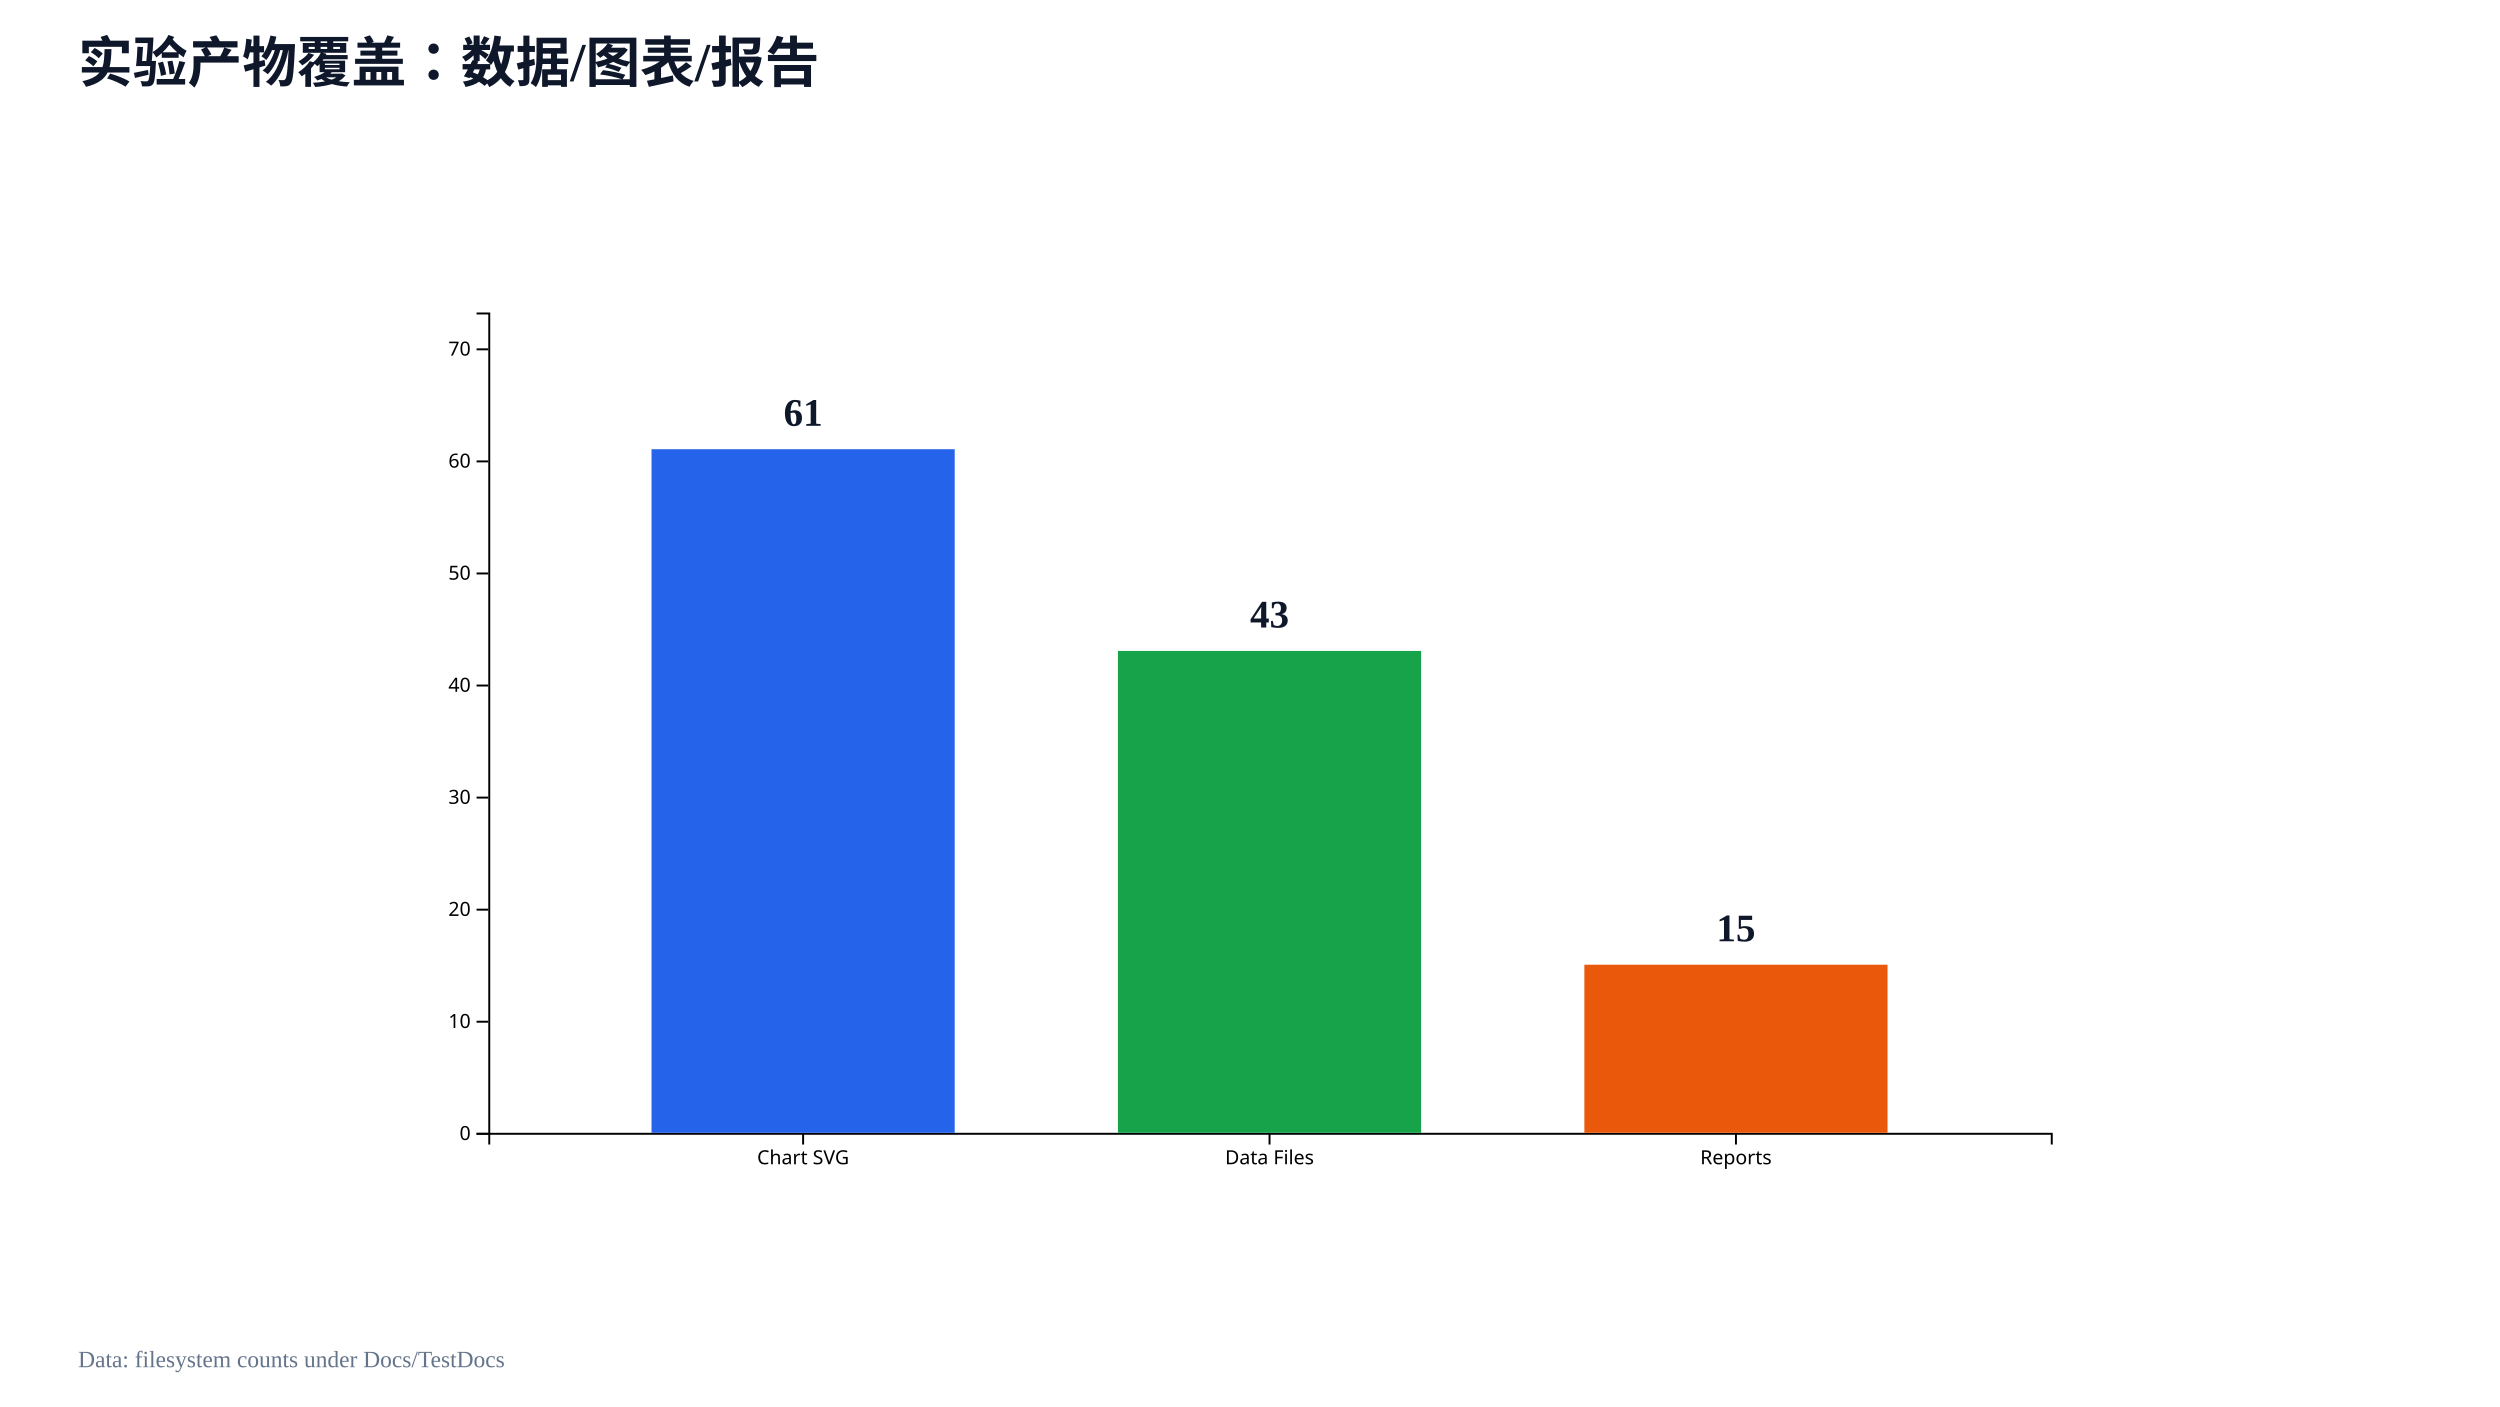
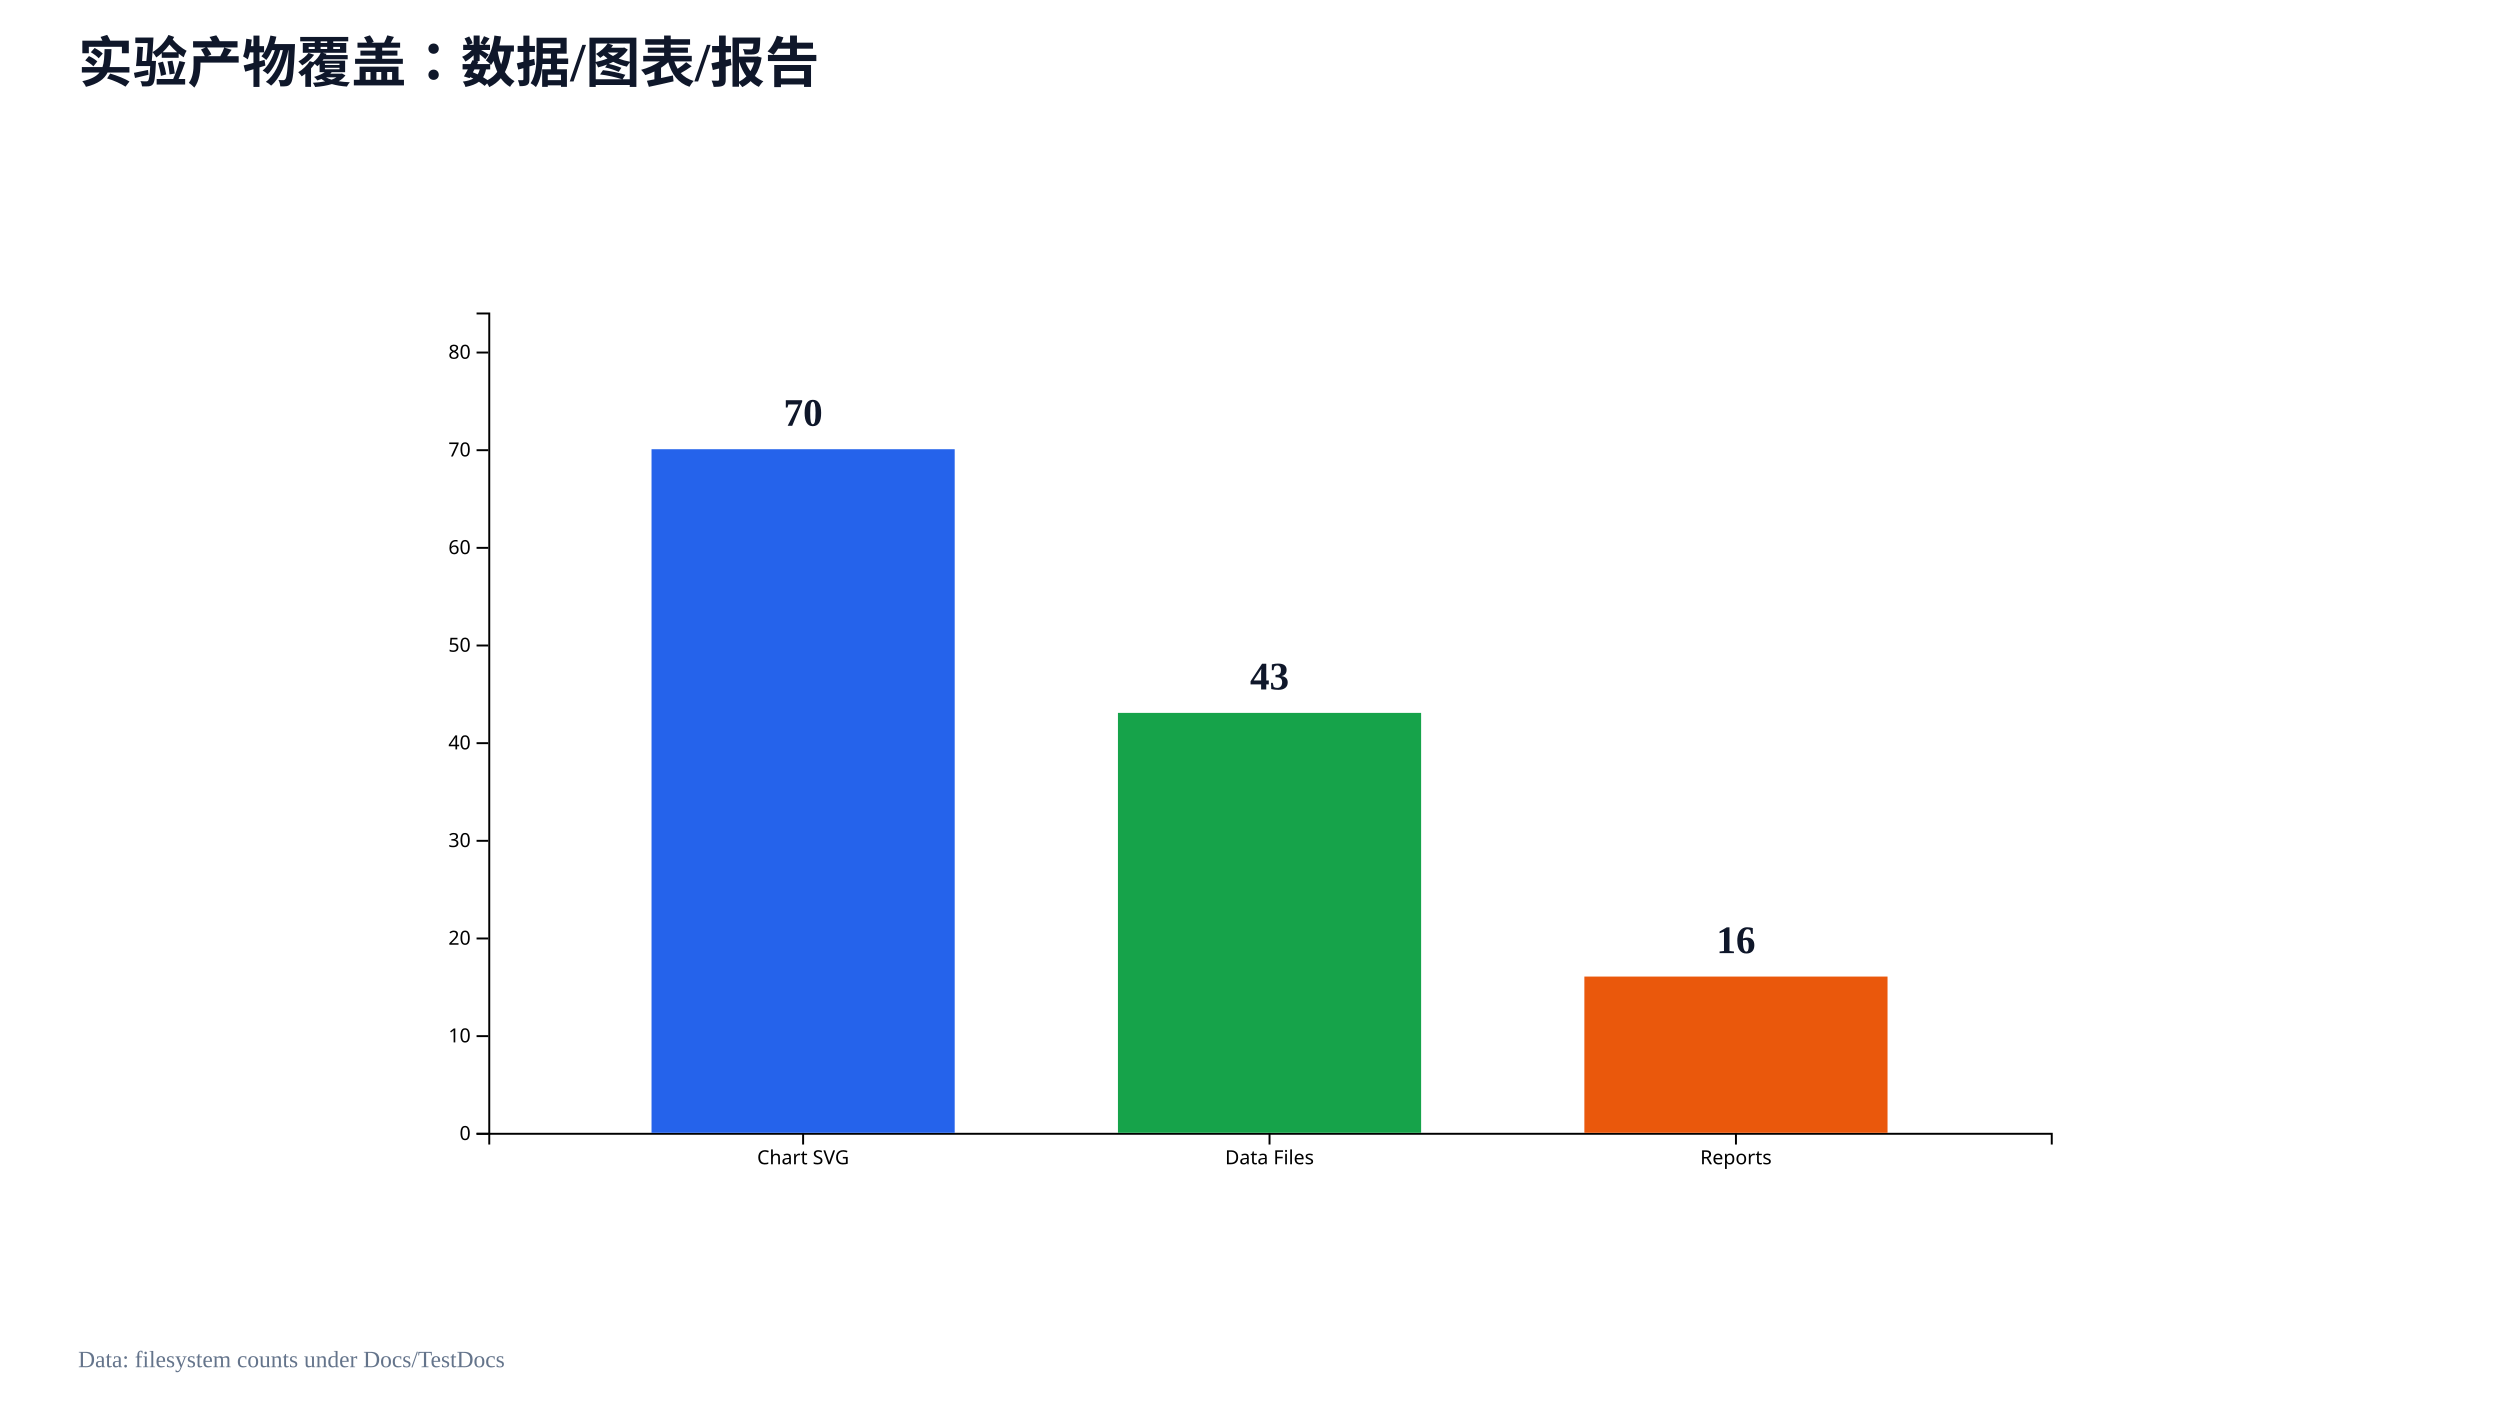
<svg xmlns="http://www.w3.org/2000/svg" width="1280" height="720" style="background: rgb(255, 255, 255);">
  <text x="40" y="42" font-size="28" font-weight="700" fill="#0f172a">实验产物覆盖：数据/图表/报告</text>
  <g transform="translate(0,580)" fill="none" font-size="10" font-family="sans-serif" text-anchor="middle">
    <path class="domain" stroke="currentColor" d="M250.5,6V0.5H1050.5V6" />
    <g class="tick" opacity="1" transform="translate(411.194,0)">
      <line stroke="currentColor" y2="6" />
      <text fill="currentColor" y="9" dy="0.71em">Chart SVG</text>
    </g>
    <g class="tick" opacity="1" transform="translate(650,0)">
      <line stroke="currentColor" y2="6" />
      <text fill="currentColor" y="9" dy="0.71em">Data Files</text>
    </g>
    <g class="tick" opacity="1" transform="translate(888.806,0)">
      <line stroke="currentColor" y2="6" />
      <text fill="currentColor" y="9" dy="0.71em">Reports</text>
    </g>
  </g>
  <g transform="translate(250,0)" fill="none" font-size="10" font-family="sans-serif" text-anchor="end">
    <path class="domain" stroke="currentColor" d="M-6,580.5H0.5V160.5H-6" />
    <g class="tick" opacity="1" transform="translate(0,580.5)">
      <line stroke="currentColor" x2="-6" />
      <text fill="currentColor" x="-9" dy="0.32em">0</text>
    </g>
-     <g class="tick" opacity="1" transform="translate(0,523.123)">
+     <g class="tick" opacity="1" transform="translate(0,530.5)">
      <line stroke="currentColor" x2="-6" />
      <text fill="currentColor" x="-9" dy="0.32em">10</text>
    </g>
-     <g class="tick" opacity="1" transform="translate(0,465.7459)">
+     <g class="tick" opacity="1" transform="translate(0,480.5)">
      <line stroke="currentColor" x2="-6" />
      <text fill="currentColor" x="-9" dy="0.32em">20</text>
    </g>
-     <g class="tick" opacity="1" transform="translate(0,408.3689)">
+     <g class="tick" opacity="1" transform="translate(0,430.5)">
      <line stroke="currentColor" x2="-6" />
      <text fill="currentColor" x="-9" dy="0.32em">30</text>
    </g>
-     <g class="tick" opacity="1" transform="translate(0,350.9918)">
+     <g class="tick" opacity="1" transform="translate(0,380.5)">
      <line stroke="currentColor" x2="-6" />
      <text fill="currentColor" x="-9" dy="0.32em">40</text>
    </g>
-     <g class="tick" opacity="1" transform="translate(0,293.6148)">
+     <g class="tick" opacity="1" transform="translate(0,330.5)">
      <line stroke="currentColor" x2="-6" />
      <text fill="currentColor" x="-9" dy="0.32em">50</text>
    </g>
-     <g class="tick" opacity="1" transform="translate(0,236.2377)">
+     <g class="tick" opacity="1" transform="translate(0,280.5)">
      <line stroke="currentColor" x2="-6" />
      <text fill="currentColor" x="-9" dy="0.32em">60</text>
    </g>
-     <g class="tick" opacity="1" transform="translate(0,178.8607)">
+     <g class="tick" opacity="1" transform="translate(0,230.5)">
      <line stroke="currentColor" x2="-6" />
      <text fill="currentColor" x="-9" dy="0.32em">70</text>
    </g>
+     <g class="tick" opacity="1" transform="translate(0,180.5)">
+       <line stroke="currentColor" x2="-6" />
+       <text fill="currentColor" x="-9" dy="0.32em">80</text>
+     </g>
  </g>
  <rect x="333.582" y="230" width="155.224" height="350" fill="#2563eb" />
-   <text x="411.194" y="218" text-anchor="middle" font-size="20" font-weight="700" fill="#0f172a">61</text>
-   <rect x="572.388" y="333.279" width="155.224" height="246.721" fill="#16a34a" />
-   <text x="650" y="321.279" text-anchor="middle" font-size="20" font-weight="700" fill="#0f172a">43</text>
-   <rect x="811.194" y="493.934" width="155.224" height="86.066" fill="#ea580c" />
-   <text x="888.806" y="481.934" text-anchor="middle" font-size="20" font-weight="700" fill="#0f172a">15</text>
+   <text x="411.194" y="218" text-anchor="middle" font-size="20" font-weight="700" fill="#0f172a">70</text>
+   <rect x="572.388" y="365" width="155.224" height="215" fill="#16a34a" />
+   <text x="650" y="353" text-anchor="middle" font-size="20" font-weight="700" fill="#0f172a">43</text>
+   <rect x="811.194" y="500" width="155.224" height="80" fill="#ea580c" />
+   <text x="888.806" y="488" text-anchor="middle" font-size="20" font-weight="700" fill="#0f172a">16</text>
  <text x="40" y="700" font-size="12" fill="#64748b">Data: filesystem counts under Docs/TestDocs</text>
</svg>
